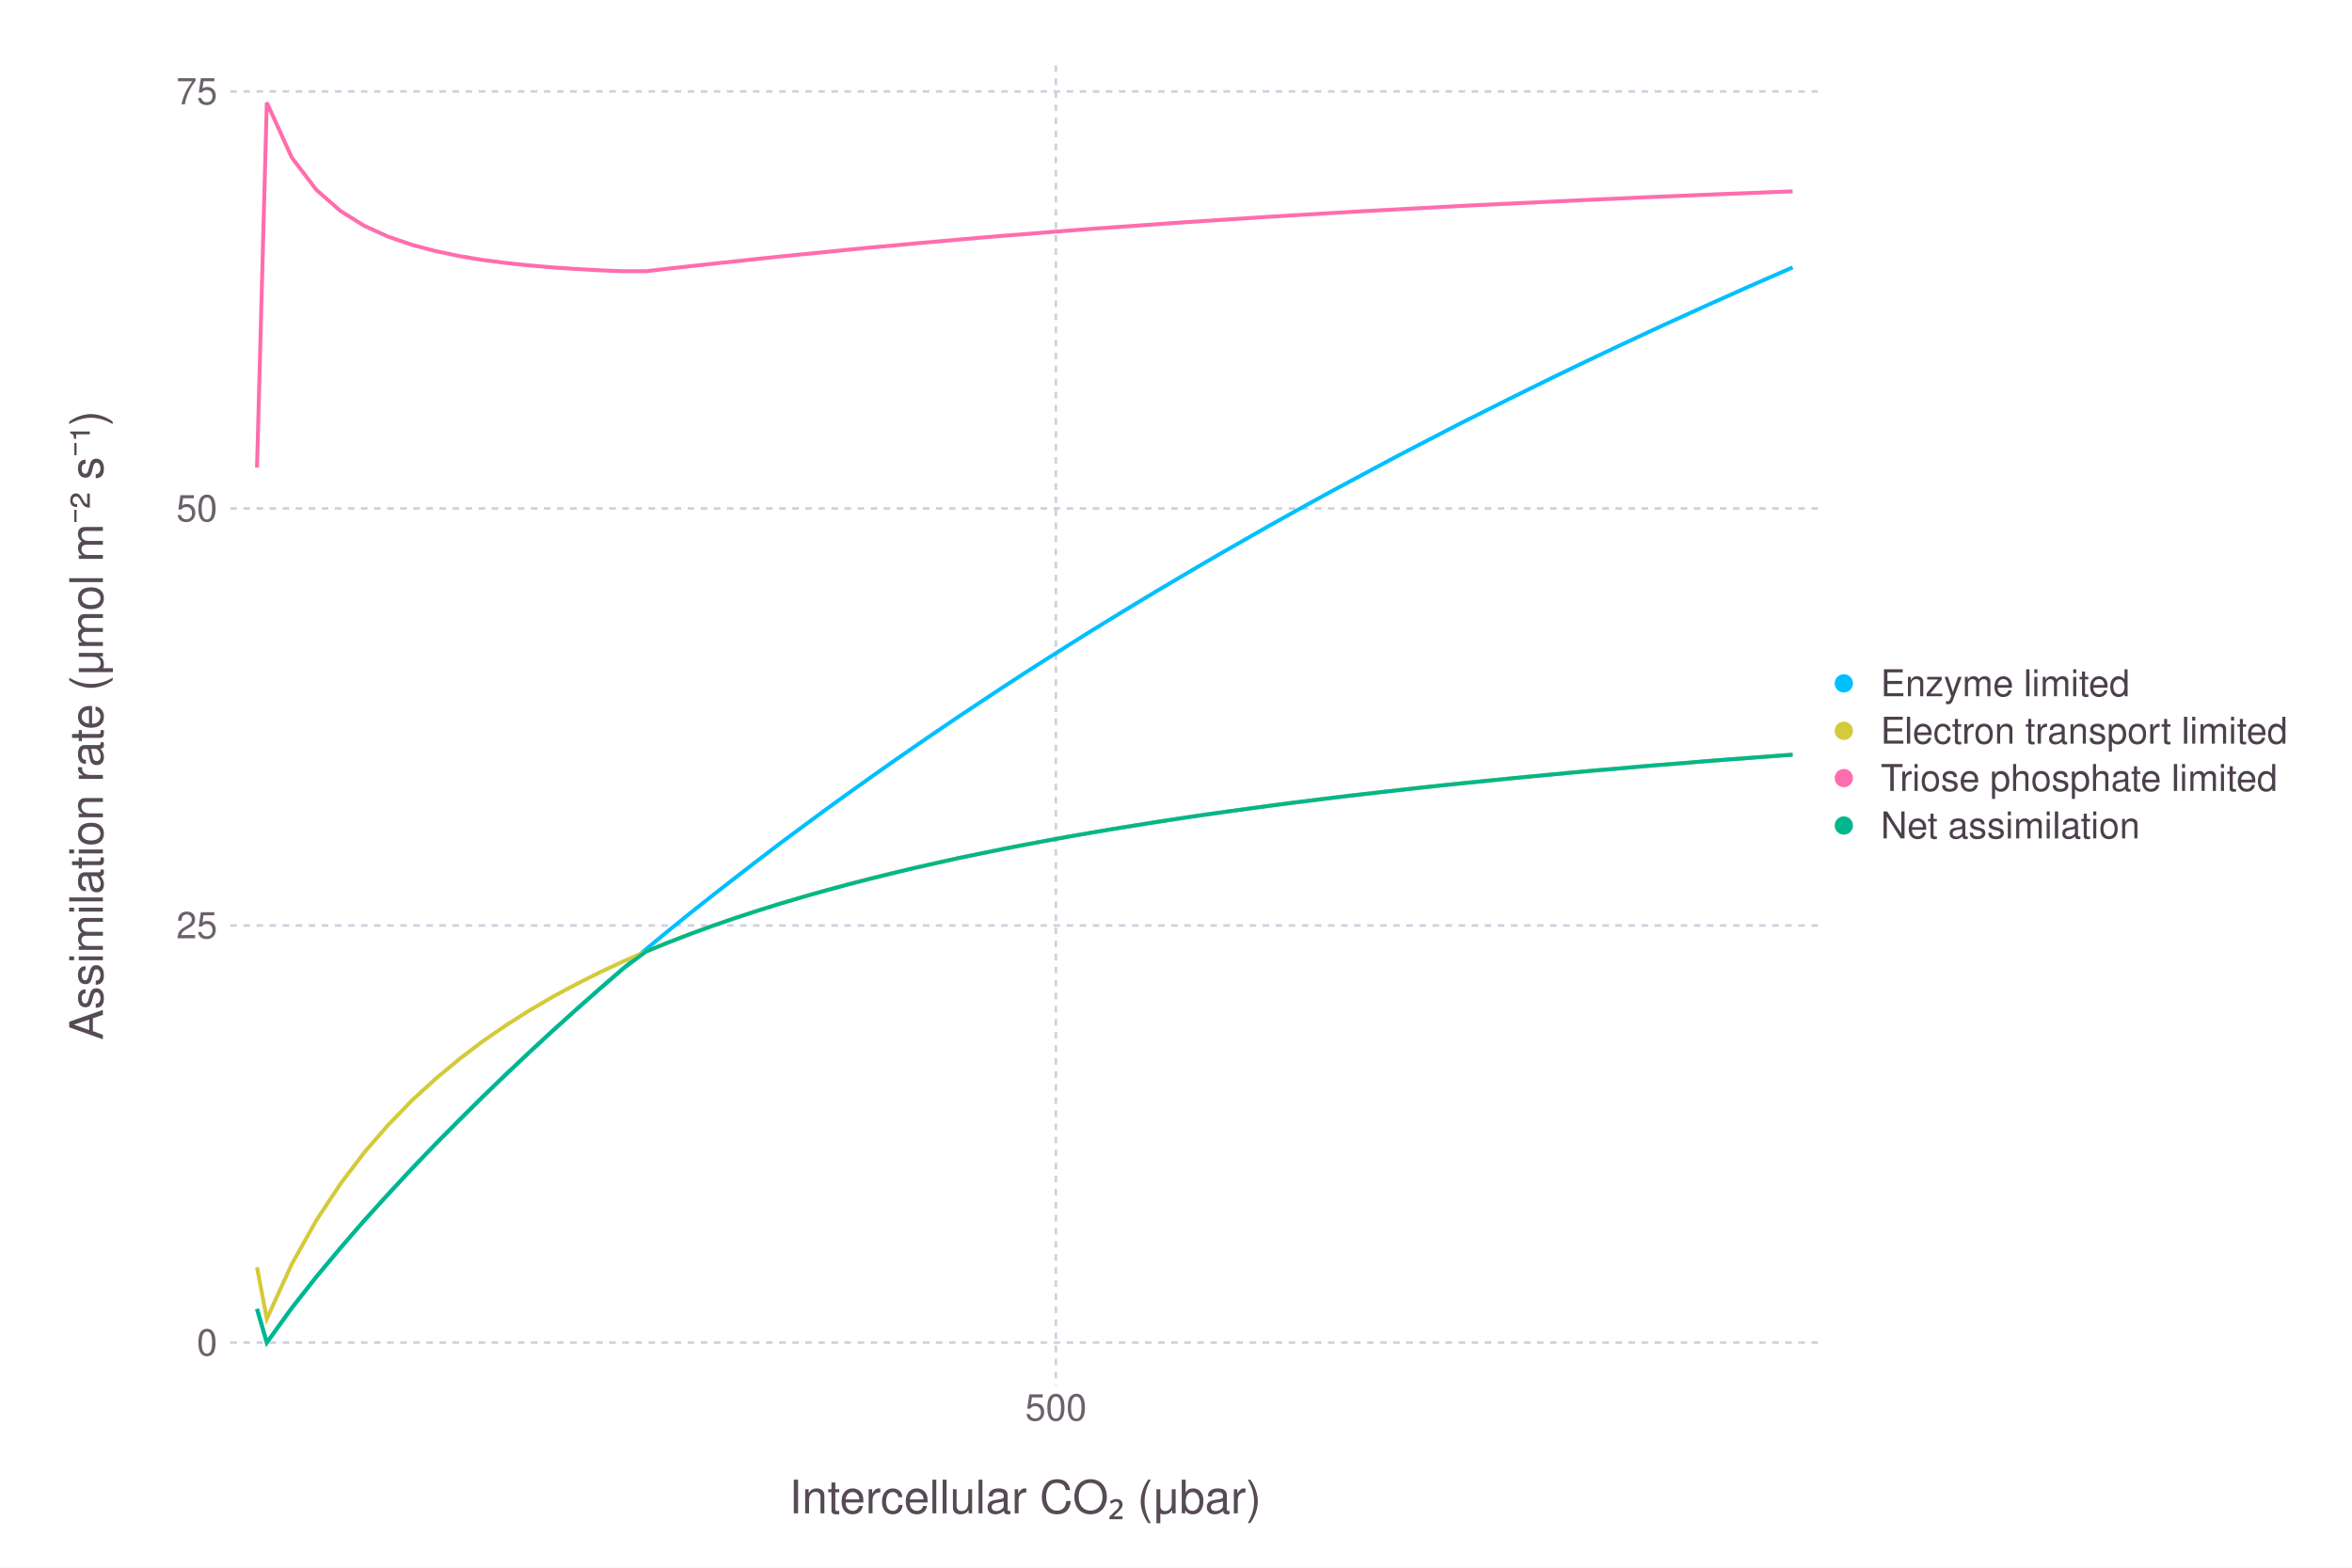
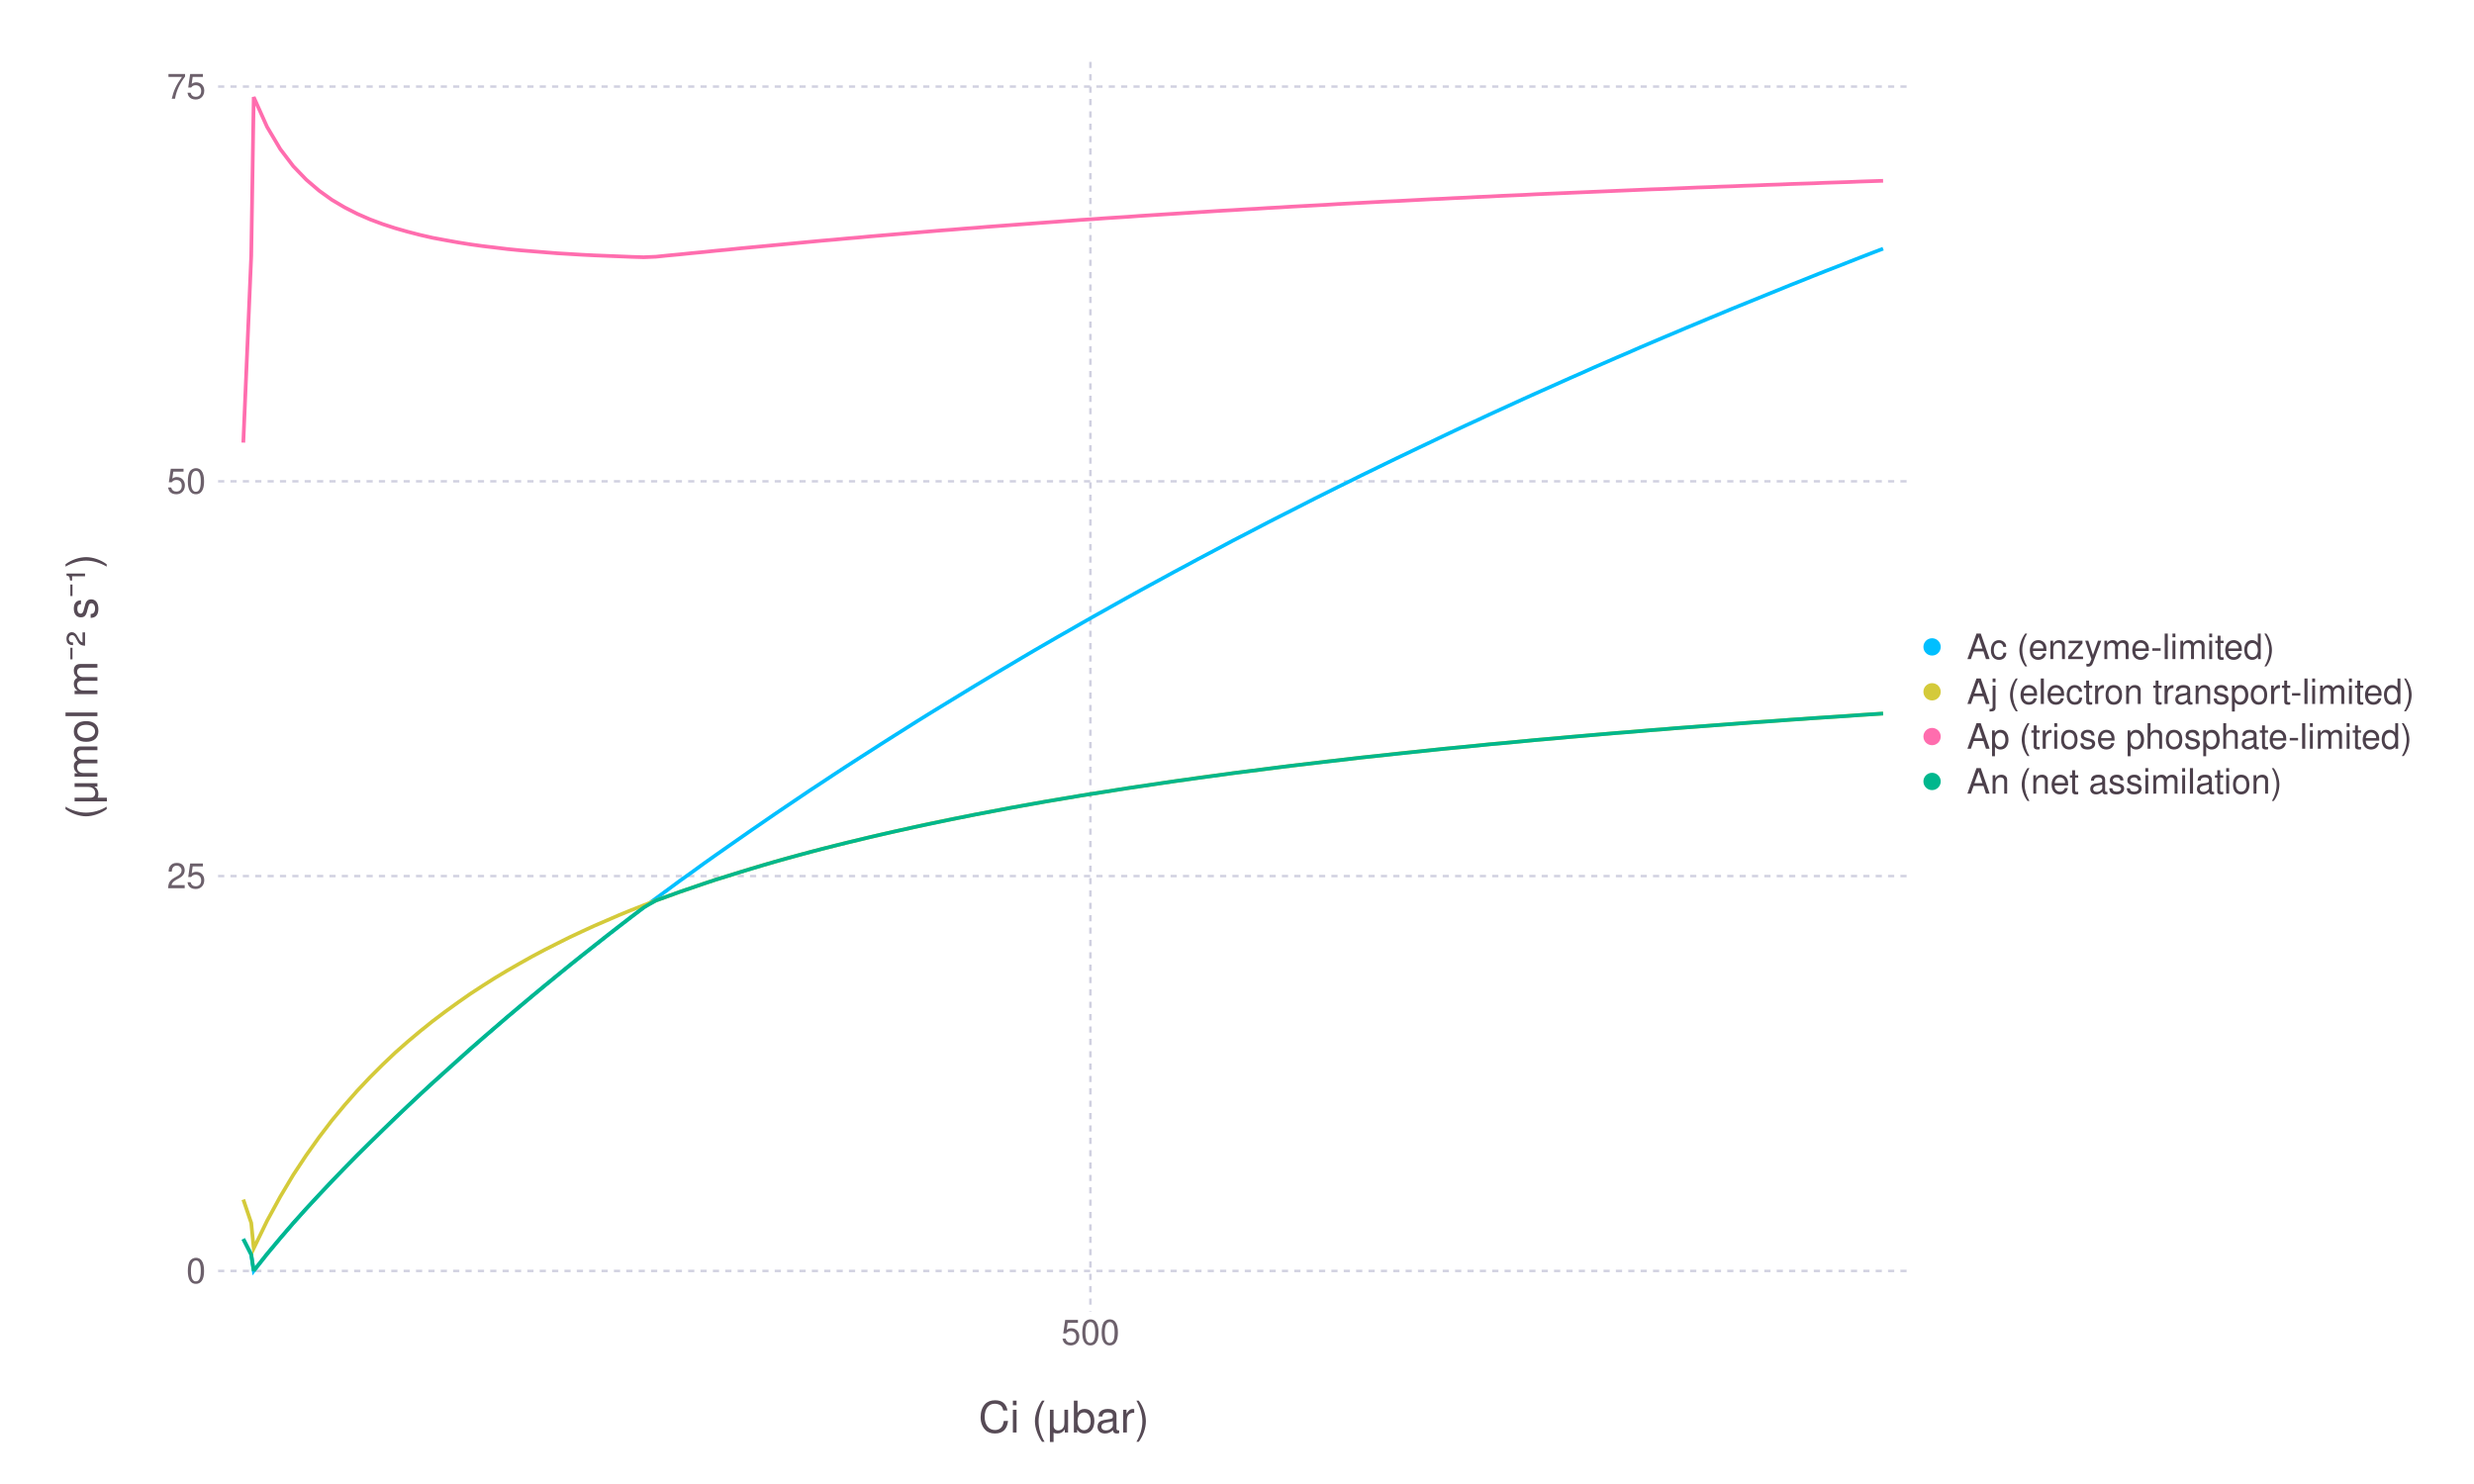
- <svg xmlns="http://www.w3.org/2000/svg" version="1.2" width="180mm" height="120mm" viewBox="0 0 180 120" stroke="none" fill="#000000" stroke-width="0.3" font-size="3.88">
+ <svg xmlns="http://www.w3.org/2000/svg" version="1.2" width="200mm" height="120mm" viewBox="0 0 200 120" stroke="none" fill="#000000" stroke-width="0.3" font-size="3.88">
  <defs>
    <marker id="arrow" markerWidth="15" markerHeight="7" refX="5" refY="3.5" orient="auto" markerUnits="strokeWidth">
      <path d="M0,0 L15,3.5 L0,7 z" stroke="context-stroke" fill="context-stroke" />
    </marker>
  </defs>
-   <g stroke="#000000" stroke-opacity="0.000" fill="#FFFFFF" id="img-70f0581e-1">
-     <g transform="translate(90,60)">
-       <path d="M-90,-60 L90,-60 90,60 -90,60  z" class="primitive" />
+   <g stroke="#000000" stroke-opacity="0.000" fill="#FFFFFF" id="img-6fb3e4bf-1">
+     <g transform="translate(100,60)">
+       <path d="M-100,-60 L100,-60 100,60 -100,60  z" class="primitive" />
    </g>
  </g>
-   <g class="plotroot xscalable yscalable" id="img-70f0581e-2">
-     <g font-size="3.53" font-family="'PT Sans','Helvetica Neue','Helvetica',sans-serif" fill="#564A55" stroke="#000000" stroke-opacity="0.000" id="img-70f0581e-3">
-       <g transform="translate(78.46,113.72)">
+   <g class="plotroot xscalable yscalable" id="img-6fb3e4bf-2">
+     <g font-size="3.53" font-family="'PT Sans','Helvetica Neue','Helvetica',sans-serif" fill="#564A55" stroke="#000000" stroke-opacity="0.000" id="img-6fb3e4bf-3">
+       <g transform="translate(86,113.72)">
        <g class="primitive">
-           <text text-anchor="middle" dy="0.6em">Intercellular CO₂ (μbar)</text>
+           <text text-anchor="middle" dy="0.6em">Ci (μbar)</text>
        </g>
      </g>
    </g>
-     <g class="guide xlabels" font-size="2.82" font-family="'PT Sans Caption','Helvetica Neue','Helvetica',sans-serif" fill="#6C606B" id="img-70f0581e-4">
-       <g transform="translate(80.81,107.04)">
+     <g class="guide xlabels" font-size="2.82" font-family="'PT Sans Caption','Helvetica Neue','Helvetica',sans-serif" fill="#6C606B" id="img-6fb3e4bf-4">
+       <g transform="translate(88.15,107.04)">
        <g class="primitive">
          <text text-anchor="middle" dy="0.6em">500</text>
        </g>
      </g>
    </g>
-     <g class="guide colorkey" id="img-70f0581e-5">
-       <g fill="#4C404B" font-size="2.82" font-family="'PT Sans','Helvetica Neue','Helvetica',sans-serif" id="img-70f0581e-6">
-         <g transform="translate(143.93,52.31)" id="img-70f0581e-7">
+     <g class="guide colorkey" id="img-6fb3e4bf-5">
+       <g fill="#4C404B" font-size="2.82" font-family="'PT Sans','Helvetica Neue','Helvetica',sans-serif" id="img-6fb3e4bf-6">
+         <g transform="translate(159,52.31)" id="img-6fb3e4bf-7">
          <g class="primitive">
-             <text dy="0.35em">Enzyme limited</text>
+             <text dy="0.35em">Ac (enzyme-limited)</text>
          </g>
        </g>
-         <g transform="translate(143.93,55.94)" id="img-70f0581e-8">
+         <g transform="translate(159,55.94)" id="img-6fb3e4bf-8">
          <g class="primitive">
-             <text dy="0.35em">Electron transport limited</text>
+             <text dy="0.35em">Aj (electron transport-limited)</text>
          </g>
        </g>
-         <g transform="translate(143.93,59.56)" id="img-70f0581e-9">
+         <g transform="translate(159,59.56)" id="img-6fb3e4bf-9">
          <g class="primitive">
-             <text dy="0.35em">Triose phosphate limited</text>
+             <text dy="0.35em">Ap (triose phosphate-limited)</text>
          </g>
        </g>
-         <g transform="translate(143.93,63.19)" id="img-70f0581e-10">
+         <g transform="translate(159,63.19)" id="img-6fb3e4bf-10">
          <g class="primitive">
-             <text dy="0.35em">Net assimilation</text>
+             <text dy="0.35em">An (net assimilation)</text>
          </g>
        </g>
      </g>
-       <g stroke-width="0.3" id="img-70f0581e-11">
-         <g stroke="#FFFFFF" stroke-opacity="0.000" fill-opacity="1" fill="#00B78D" id="img-70f0581e-12">
-           <g transform="translate(141.11,63.19)" id="img-70f0581e-13">
+       <g stroke-width="0.3" id="img-6fb3e4bf-11">
+         <g stroke="#FFFFFF" stroke-opacity="0.000" fill-opacity="1" fill="#00B78D" id="img-6fb3e4bf-12">
+           <g transform="translate(156.19,63.19)" id="img-6fb3e4bf-13">
            <circle cx="0" cy="0" r="0.7" class="primitive" />
          </g>
        </g>
-         <g stroke="#FFFFFF" stroke-opacity="0.000" fill-opacity="1" fill="#FF6DAE" id="img-70f0581e-14">
-           <g transform="translate(141.11,59.56)" id="img-70f0581e-15">
+         <g stroke="#FFFFFF" stroke-opacity="0.000" fill-opacity="1" fill="#FF6DAE" id="img-6fb3e4bf-14">
+           <g transform="translate(156.19,59.56)" id="img-6fb3e4bf-15">
            <circle cx="0" cy="0" r="0.7" class="primitive" />
          </g>
        </g>
-         <g stroke="#FFFFFF" stroke-opacity="0.000" fill-opacity="1" fill="#D4CA3A" id="img-70f0581e-16">
-           <g transform="translate(141.11,55.94)" id="img-70f0581e-17">
+         <g stroke="#FFFFFF" stroke-opacity="0.000" fill-opacity="1" fill="#D4CA3A" id="img-6fb3e4bf-16">
+           <g transform="translate(156.19,55.94)" id="img-6fb3e4bf-17">
            <circle cx="0" cy="0" r="0.7" class="primitive" />
          </g>
        </g>
-         <g stroke="#FFFFFF" stroke-opacity="0.000" fill-opacity="1" fill="#00BFFF" id="img-70f0581e-18">
-           <g transform="translate(141.11,52.31)" id="img-70f0581e-19">
+         <g stroke="#FFFFFF" stroke-opacity="0.000" fill-opacity="1" fill="#00BFFF" id="img-6fb3e4bf-18">
+           <g transform="translate(156.19,52.31)" id="img-6fb3e4bf-19">
            <circle cx="0" cy="0" r="0.7" class="primitive" />
          </g>
        </g>
      </g>
-       <g fill="#362A35" font-size="3.18" font-family="'PT Sans','Helvetica Neue','Helvetica',sans-serif" stroke="#000000" stroke-opacity="0.000" id="img-70f0581e-20">
-         <g transform="translate(140.3,49)" id="img-70f0581e-21">
+       <g fill="#362A35" font-size="3.18" font-family="'PT Sans','Helvetica Neue','Helvetica',sans-serif" stroke="#000000" stroke-opacity="0.000" id="img-6fb3e4bf-20">
+         <g transform="translate(155.37,49)" id="img-6fb3e4bf-21">
          <g class="primitive">
            <text dy="-0em" />
          </g>
        </g>
      </g>
    </g>
-     <g clip-path="url(#img-70f0581e-22)">
-       <g id="img-70f0581e-23">
-         <g pointer-events="visible" stroke-width="0.3" fill="#000000" fill-opacity="0.000" stroke="#000000" stroke-opacity="0.000" class="guide background" id="img-70f0581e-24">
-           <g transform="translate(78.46,55.52)" id="img-70f0581e-25">
-             <path d="M-60.83,-50.52 L60.83,-50.52 60.83,50.52 -60.83,50.52  z" class="primitive" />
+     <g clip-path="url(#img-6fb3e4bf-22)">
+       <g id="img-6fb3e4bf-23">
+         <g pointer-events="visible" stroke-width="0.3" fill="#000000" fill-opacity="0.000" stroke="#000000" stroke-opacity="0.000" class="guide background" id="img-6fb3e4bf-24">
+           <g transform="translate(86,55.52)" id="img-6fb3e4bf-25">
+             <path d="M-68.37,-50.52 L68.37,-50.52 68.37,50.52 -68.37,50.52  z" class="primitive" />
          </g>
        </g>
-         <g class="guide ygridlines xfixed" stroke-dasharray="0.5,0.5" stroke-width="0.2" stroke="#D0D0E0" id="img-70f0581e-26">
-           <g transform="translate(78.46,102.77)" id="img-70f0581e-27">
-             <path fill="none" d="M-60.83,0 L60.83,0 " class="primitive" />
+         <g class="guide ygridlines xfixed" stroke-dasharray="0.5,0.5" stroke-width="0.2" stroke="#D0D0E0" id="img-6fb3e4bf-26">
+           <g transform="translate(86,102.77)" id="img-6fb3e4bf-27">
+             <path fill="none" d="M-68.37,0 L68.37,0 " class="primitive" />
          </g>
-           <g transform="translate(78.46,70.84)" id="img-70f0581e-28">
-             <path fill="none" d="M-60.83,0 L60.83,0 " class="primitive" />
+           <g transform="translate(86,70.84)" id="img-6fb3e4bf-28">
+             <path fill="none" d="M-68.37,0 L68.37,0 " class="primitive" />
          </g>
-           <g transform="translate(78.46,38.92)" id="img-70f0581e-29">
-             <path fill="none" d="M-60.83,0 L60.83,0 " class="primitive" />
+           <g transform="translate(86,38.92)" id="img-6fb3e4bf-29">
+             <path fill="none" d="M-68.37,0 L68.37,0 " class="primitive" />
          </g>
-           <g transform="translate(78.46,7)" id="img-70f0581e-30">
-             <path fill="none" d="M-60.83,0 L60.83,0 " class="primitive" />
+           <g transform="translate(86,7)" id="img-6fb3e4bf-30">
+             <path fill="none" d="M-68.37,0 L68.37,0 " class="primitive" />
          </g>
        </g>
-         <g class="guide xgridlines yfixed" stroke-dasharray="0.5,0.5" stroke-width="0.2" stroke="#D0D0E0" id="img-70f0581e-31">
-           <g transform="translate(80.81,55.52)" id="img-70f0581e-32">
+         <g class="guide xgridlines yfixed" stroke-dasharray="0.5,0.5" stroke-width="0.2" stroke="#D0D0E0" id="img-6fb3e4bf-31">
+           <g transform="translate(88.15,55.52)" id="img-6fb3e4bf-32">
            <path fill="none" d="M0,-50.52 L0,50.52 " class="primitive" />
          </g>
        </g>
-         <g class="plotpanel" id="img-70f0581e-33">
-           <g stroke-width="0.3" fill="#000000" fill-opacity="0.000" class="geometry" id="img-70f0581e-34">
-             <g class="color_LCHab{Float32}(70.0f0,60.0f0,240.0f0)" stroke-dasharray="none" stroke-opacity="1" stroke="#00BFFF" id="img-70f0581e-35">
-               <g transform="translate(75.01,57.69)" id="img-70f0581e-36">
-                 <path fill="none" d="M-55.34,42.5 L-54.59,45.08 -54.59,45.08 -54.59,45.08 -54.59,45.08 -54.59,45.08 -54.59,45.08 -52.68,42.43 -50.8,40.04 -48.95,37.83 -47.12,35.72 -45.29,33.7 -43.48,31.75 -41.67,29.87 -39.86,28.04 -38.07,26.26 -36.27,24.53 -34.48,22.84 -32.69,21.19 -30.9,19.57 -29.11,17.99 -27.33,16.45 -25.56,14.96 -23.84,13.54 -22.12,12.15 -20.4,10.79 -18.68,9.45 -16.97,8.13 -15.26,6.83 -13.55,5.56 -11.84,4.3 -10.14,3.07 -8.43,1.85 -6.73,0.65 -5.03,-0.53 -3.34,-1.69 -1.64,-2.84 0.06,-3.97 1.75,-5.09 3.44,-6.19 5.13,-7.27 6.82,-8.34 8.51,-9.4 10.2,-10.44 11.89,-11.47 13.57,-12.48 15.26,-13.48 16.94,-14.47 18.63,-15.45 20.31,-16.41 21.99,-17.37 23.67,-18.31 25.35,-19.24 27.03,-20.16 28.71,-21.06 30.39,-21.96 32.06,-22.85 33.74,-23.72 35.42,-24.59 37.09,-25.45 38.77,-26.29 40.44,-27.13 42.12,-27.96 43.79,-28.78 45.47,-29.59 47.14,-30.39 48.81,-31.18 50.48,-31.96 52.15,-32.74 53.83,-33.5 55.49,-34.26 57.17,-35.01 58.84,-35.76 60.51,-36.49 62.18,-37.22 " class="primitive" />
+         <g class="plotpanel" id="img-6fb3e4bf-33">
+           <g stroke-width="0.3" fill="#000000" fill-opacity="0.000" class="geometry" id="img-6fb3e4bf-34">
+             <g class="color_LCHab{Float32}(70.0f0,60.0f0,240.0f0)" stroke-dasharray="none" stroke-opacity="1" stroke="#00BFFF" id="img-6fb3e4bf-35">
+               <g transform="translate(82.1,57.42)" id="img-6fb3e4bf-36">
+                 <path fill="none" d="M-62.43,42.77 L-61.79,44.03 -61.59,45.35 -61.59,45.35 -61.59,45.35 -61.59,45.35 -61.59,45.35 -61.59,45.35 -61.59,45.35 -61.59,45.35 -61.59,45.35 -61.59,45.35 -61.59,45.35 -60.51,43.98 -59.44,42.7 -58.39,41.48 -57.34,40.31 -56.3,39.19 -55.27,38.1 -54.24,37.03 -53.22,35.99 -52.19,34.97 -51.17,33.97 -50.16,32.99 -49.14,32.02 -48.13,31.07 -47.12,30.14 -46.1,29.22 -45.09,28.31 -44.09,27.42 -43.08,26.53 -42.07,25.66 -41.07,24.8 -40.06,23.95 -39.06,23.11 -38.06,22.28 -37.05,21.46 -36.05,20.64 -35.05,19.84 -34.05,19.05 -33.05,18.26 -32.06,17.49 -31.06,16.72 -30.06,15.96 -29.08,15.23 -28.11,14.52 -27.15,13.81 -26.18,13.12 -25.22,12.42 -24.26,11.74 -23.29,11.06 -22.33,10.39 -21.37,9.72 -20.41,9.06 -19.45,8.4 -18.49,7.75 -17.54,7.11 -16.58,6.46 -15.62,5.83 -14.67,5.2 -13.71,4.57 -12.75,3.95 -11.8,3.34 -10.85,2.73 -9.89,2.12 -8.94,1.52 -7.99,0.92 -7.04,0.33 -6.08,-0.26 -5.13,-0.84 -4.18,-1.42 -3.23,-2 -2.28,-2.57 -1.33,-3.14 -0.38,-3.7 0.56,-4.26 1.51,-4.82 2.46,-5.37 3.41,-5.92 4.36,-6.46 5.3,-7 6.25,-7.54 7.2,-8.07 8.14,-8.6 9.09,-9.13 10.03,-9.65 10.98,-10.17 11.92,-10.68 12.87,-11.2 13.81,-11.7 14.75,-12.21 15.7,-12.71 16.64,-13.21 17.58,-13.71 18.53,-14.2 19.47,-14.69 20.41,-15.18 21.35,-15.66 22.3,-16.14 23.24,-16.62 24.18,-17.1 25.12,-17.57 26.06,-18.04 27,-18.5 27.94,-18.97 28.89,-19.43 29.83,-19.89 30.76,-20.34 31.7,-20.79 32.64,-21.24 33.59,-21.69 34.53,-22.14 35.46,-22.58 36.4,-23.02 37.34,-23.45 38.28,-23.89 39.22,-24.32 40.16,-24.75 41.1,-25.18 42.03,-25.6 42.97,-26.02 43.91,-26.44 44.85,-26.86 45.79,-27.27 46.72,-27.69 47.66,-28.1 48.6,-28.51 49.54,-28.91 50.47,-29.32 51.41,-29.72 52.35,-30.12 53.28,-30.51 54.22,-30.91 55.16,-31.3 56.09,-31.69 57.03,-32.08 57.96,-32.47 58.9,-32.85 59.84,-33.23 60.77,-33.61 61.71,-33.99 62.64,-34.37 63.58,-34.74 64.52,-35.12 65.45,-35.49 66.38,-35.85 67.32,-36.22 68.26,-36.59 69.19,-36.95 70.13,-37.31 " class="primitive" />
              </g>
            </g>
          </g>
-           <g stroke-width="0.3" fill="#000000" fill-opacity="0.000" class="geometry" id="img-70f0581e-37">
-             <g class="color_LCHab{Float32}(80.0f0,70.000015f0,100.43479f0)" stroke-dasharray="none" stroke-opacity="1" stroke="#D4CA3A" id="img-70f0581e-38">
-               <g transform="translate(75.01,70.51)" id="img-70f0581e-39">
-                 <path fill="none" d="M-55.34,26.49 L-54.59,30.44 -54.59,30.44 -54.59,30.44 -54.59,30.44 -54.59,30.44 -54.59,30.44 -52.68,26.25 -50.8,22.9 -48.95,20.1 -47.12,17.69 -45.29,15.59 -43.48,13.72 -41.67,12.06 -39.86,10.56 -38.07,9.2 -36.27,7.96 -34.48,6.83 -32.69,5.78 -30.9,4.82 -29.11,3.92 -27.33,3.09 -25.56,2.32 -23.84,1.62 -22.12,0.95 -20.4,0.33 -18.68,-0.26 -16.97,-0.82 -15.26,-1.36 -13.55,-1.86 -11.84,-2.35 -10.14,-2.81 -8.43,-3.25 -6.73,-3.67 -5.03,-4.07 -3.34,-4.46 -1.64,-4.83 0.06,-5.18 1.75,-5.53 3.44,-5.86 5.13,-6.17 6.82,-6.48 8.51,-6.78 10.2,-7.06 11.89,-7.34 13.57,-7.6 15.26,-7.86 16.94,-8.11 18.63,-8.35 20.31,-8.58 21.99,-8.81 23.67,-9.03 25.35,-9.24 27.03,-9.45 28.71,-9.65 30.39,-9.85 32.06,-10.04 33.74,-10.22 35.42,-10.4 37.09,-10.58 38.77,-10.75 40.44,-10.91 42.12,-11.08 43.79,-11.23 45.47,-11.39 47.14,-11.54 48.81,-11.68 50.48,-11.83 52.15,-11.97 53.83,-12.1 55.49,-12.24 57.17,-12.37 58.84,-12.5 60.51,-12.62 62.18,-12.74 " class="primitive" />
+           <g stroke-width="0.3" fill="#000000" fill-opacity="0.000" class="geometry" id="img-6fb3e4bf-37">
+             <g class="color_LCHab{Float32}(80.0f0,70.000015f0,100.43479f0)" stroke-dasharray="none" stroke-opacity="1" stroke="#D4CA3A" id="img-6fb3e4bf-38">
+               <g transform="translate(82.1,70.37)" id="img-6fb3e4bf-39">
+                 <path fill="none" d="M-62.43,26.63 L-61.79,28.52 -61.59,30.58 -61.59,30.58 -61.59,30.58 -61.59,30.58 -61.59,30.58 -61.59,30.58 -61.59,30.58 -61.59,30.58 -61.59,30.58 -61.59,30.58 -61.59,30.58 -60.51,28.35 -59.44,26.39 -58.39,24.63 -57.34,23.04 -56.3,21.58 -55.27,20.23 -54.24,18.99 -53.22,17.83 -52.19,16.74 -51.17,15.72 -50.16,14.76 -49.14,13.86 -48.13,13.01 -47.12,12.2 -46.1,11.43 -45.09,10.7 -44.09,10 -43.08,9.34 -42.07,8.7 -41.07,8.1 -40.06,7.52 -39.06,6.96 -38.06,6.43 -37.05,5.92 -36.05,5.42 -35.05,4.95 -34.05,4.49 -33.05,4.06 -32.06,3.63 -31.06,3.22 -30.06,2.83 -29.08,2.45 -28.11,2.1 -27.15,1.75 -26.18,1.42 -25.22,1.09 -24.26,0.77 -23.29,0.47 -22.33,0.17 -21.37,-0.13 -20.41,-0.41 -19.45,-0.69 -18.49,-0.96 -17.54,-1.22 -16.58,-1.48 -15.62,-1.73 -14.67,-1.97 -13.71,-2.21 -12.75,-2.44 -11.8,-2.67 -10.85,-2.89 -9.89,-3.11 -8.94,-3.32 -7.99,-3.53 -7.04,-3.74 -6.08,-3.94 -5.13,-4.13 -4.18,-4.32 -3.23,-4.51 -2.28,-4.69 -1.33,-4.87 -0.38,-5.05 0.56,-5.22 1.51,-5.39 2.46,-5.56 3.41,-5.72 4.36,-5.88 5.3,-6.04 6.25,-6.19 7.2,-6.34 8.14,-6.49 9.09,-6.64 10.03,-6.78 10.98,-6.92 11.92,-7.06 12.87,-7.2 13.81,-7.33 14.75,-7.47 15.7,-7.6 16.64,-7.72 17.58,-7.85 18.53,-7.97 19.47,-8.09 20.41,-8.21 21.35,-8.33 22.3,-8.45 23.24,-8.56 24.18,-8.67 25.12,-8.79 26.06,-8.89 27,-9 27.94,-9.11 28.89,-9.21 29.83,-9.31 30.76,-9.42 31.7,-9.52 32.64,-9.61 33.59,-9.71 34.53,-9.81 35.46,-9.9 36.4,-9.99 37.34,-10.09 38.28,-10.18 39.22,-10.27 40.16,-10.35 41.1,-10.44 42.03,-10.53 42.97,-10.61 43.91,-10.7 44.85,-10.78 45.79,-10.86 46.72,-10.94 47.66,-11.02 48.6,-11.1 49.54,-11.18 50.47,-11.25 51.41,-11.33 52.35,-11.4 53.28,-11.48 54.22,-11.55 55.16,-11.62 56.09,-11.69 57.03,-11.76 57.96,-11.83 58.9,-11.9 59.84,-11.97 60.77,-12.04 61.71,-12.1 62.64,-12.17 63.58,-12.23 64.52,-12.3 65.45,-12.36 66.38,-12.42 67.32,-12.49 68.26,-12.55 69.19,-12.61 70.13,-12.67 " class="primitive" />
              </g>
            </g>
          </g>
-           <g stroke-width="0.3" fill="#000000" fill-opacity="0.000" class="geometry" id="img-70f0581e-40">
-             <g class="color_LCHab{Float32}(65.89944f0,62.21457f0,353.99814f0)" stroke-dasharray="none" stroke-opacity="1" stroke="#FF6DAE" id="img-70f0581e-41">
-               <g transform="translate(75.01,16.92)" id="img-70f0581e-42">
-                 <path fill="none" d="M-55.34,18.87 L-54.59,-9.07 -54.59,-9.07 -54.59,-9.07 -54.59,-9.07 -54.59,-9.07 -54.59,-9.07 -52.68,-4.86 -50.8,-2.39 -48.95,-0.77 -47.12,0.37 -45.29,1.2 -43.48,1.82 -41.67,2.3 -39.86,2.68 -38.07,2.98 -36.27,3.21 -34.48,3.4 -32.69,3.55 -30.9,3.67 -29.11,3.77 -27.33,3.84 -25.56,3.84 -23.84,3.64 -22.12,3.45 -20.4,3.26 -18.68,3.08 -16.97,2.89 -15.26,2.71 -13.55,2.54 -11.84,2.37 -10.14,2.2 -8.43,2.03 -6.73,1.88 -5.03,1.72 -3.34,1.57 -1.64,1.42 0.06,1.27 1.75,1.13 3.44,1 5.13,0.86 6.82,0.73 8.51,0.6 10.2,0.48 11.89,0.36 13.57,0.24 15.26,0.12 16.94,0.01 18.63,-0.1 20.31,-0.21 21.99,-0.32 23.67,-0.42 25.35,-0.52 27.03,-0.62 28.71,-0.72 30.39,-0.81 32.06,-0.9 33.74,-0.99 35.42,-1.08 37.09,-1.17 38.77,-1.25 40.44,-1.33 42.12,-1.41 43.79,-1.49 45.47,-1.57 47.14,-1.65 48.81,-1.72 50.48,-1.8 52.15,-1.87 53.83,-1.94 55.49,-2.01 57.17,-2.08 58.84,-2.14 60.51,-2.21 62.18,-2.27 " class="primitive" />
+           <g stroke-width="0.3" fill="#000000" fill-opacity="0.000" class="geometry" id="img-6fb3e4bf-40">
+             <g class="color_LCHab{Float32}(65.89944f0,62.21457f0,353.99814f0)" stroke-dasharray="none" stroke-opacity="1" stroke="#FF6DAE" id="img-6fb3e4bf-41">
+               <g transform="translate(82.1,16.85)" id="img-6fb3e4bf-42">
+                 <path fill="none" d="M-62.43,18.94 L-61.79,3.83 -61.59,-9 -61.59,-9 -61.59,-9 -61.59,-9 -61.59,-9 -61.59,-9 -61.59,-9 -61.59,-9 -61.59,-9 -61.59,-9 -61.59,-9 -60.51,-6.59 -59.44,-4.79 -58.39,-3.41 -57.34,-2.32 -56.3,-1.43 -55.27,-0.69 -54.24,-0.08 -53.22,0.44 -52.19,0.89 -51.17,1.27 -50.16,1.6 -49.14,1.89 -48.13,2.15 -47.12,2.38 -46.1,2.57 -45.09,2.75 -44.09,2.91 -43.08,3.05 -42.07,3.17 -41.07,3.29 -40.06,3.39 -39.06,3.47 -38.06,3.55 -37.05,3.63 -36.05,3.69 -35.05,3.75 -34.05,3.8 -33.05,3.84 -32.06,3.88 -31.06,3.92 -30.06,3.95 -29.08,3.91 -28.11,3.81 -27.15,3.72 -26.18,3.62 -25.22,3.53 -24.26,3.43 -23.29,3.34 -22.33,3.24 -21.37,3.15 -20.41,3.06 -19.45,2.97 -18.49,2.88 -17.54,2.79 -16.58,2.7 -15.62,2.61 -14.67,2.53 -13.71,2.44 -12.75,2.36 -11.8,2.27 -10.85,2.19 -9.89,2.11 -8.94,2.03 -7.99,1.95 -7.04,1.87 -6.08,1.79 -5.13,1.72 -4.18,1.64 -3.23,1.57 -2.28,1.49 -1.33,1.42 -0.38,1.35 0.56,1.28 1.51,1.21 2.46,1.14 3.41,1.07 4.36,1 5.3,0.93 6.25,0.87 7.2,0.8 8.14,0.74 9.09,0.68 10.03,0.61 10.98,0.55 11.92,0.49 12.87,0.43 13.81,0.37 14.75,0.31 15.7,0.25 16.64,0.19 17.58,0.14 18.53,0.08 19.47,0.03 20.41,-0.03 21.35,-0.08 22.3,-0.14 23.24,-0.19 24.18,-0.24 25.12,-0.29 26.06,-0.35 27,-0.4 27.94,-0.45 28.89,-0.5 29.83,-0.55 30.76,-0.59 31.7,-0.64 32.64,-0.69 33.59,-0.74 34.53,-0.78 35.46,-0.83 36.4,-0.87 37.34,-0.92 38.28,-0.96 39.22,-1.01 40.16,-1.05 41.1,-1.09 42.03,-1.14 42.97,-1.18 43.91,-1.22 44.85,-1.26 45.79,-1.3 46.72,-1.34 47.66,-1.38 48.6,-1.42 49.54,-1.46 50.47,-1.5 51.41,-1.54 52.35,-1.57 53.28,-1.61 54.22,-1.65 55.16,-1.69 56.09,-1.72 57.03,-1.76 57.96,-1.79 58.9,-1.83 59.84,-1.86 60.77,-1.9 61.71,-1.93 62.64,-1.97 63.58,-2 64.52,-2.03 65.45,-2.07 66.38,-2.1 67.32,-2.13 68.26,-2.17 69.19,-2.2 70.13,-2.23 " class="primitive" />
              </g>
            </g>
          </g>
-           <g stroke-width="0.3" fill="#000000" fill-opacity="0.000" class="geometry" id="img-70f0581e-43">
-             <g class="color_LCHab{Float32}(66.303474f0,50.090958f0,168.24765f0)" stroke-dasharray="none" stroke-opacity="1" stroke="#00B78D" id="img-70f0581e-44">
-               <g transform="translate(75.01,71.44)" id="img-70f0581e-45">
-                 <path fill="none" d="M-55.34,28.76 L-54.59,31.33 -54.59,31.33 -54.59,31.33 -54.59,31.33 -54.59,31.33 -54.59,31.33 -52.68,28.68 -50.8,26.3 -48.95,24.08 -47.12,21.97 -45.29,19.96 -43.48,18.01 -41.67,16.12 -39.86,14.3 -38.07,12.52 -36.27,10.78 -34.48,9.09 -32.69,7.44 -30.9,5.83 -29.11,4.25 -27.33,2.71 -25.56,1.39 -23.84,0.69 -22.12,0.03 -20.4,-0.6 -18.68,-1.19 -16.97,-1.75 -15.26,-2.28 -13.55,-2.79 -11.84,-3.27 -10.14,-3.73 -8.43,-4.17 -6.73,-4.59 -5.03,-5 -3.34,-5.38 -1.64,-5.76 0.06,-6.11 1.75,-6.45 3.44,-6.78 5.13,-7.1 6.82,-7.41 8.51,-7.7 10.2,-7.99 11.89,-8.26 13.57,-8.53 15.26,-8.79 16.94,-9.04 18.63,-9.28 20.31,-9.51 21.99,-9.74 23.67,-9.96 25.35,-10.17 27.03,-10.38 28.71,-10.58 30.39,-10.77 32.06,-10.96 33.74,-11.15 35.42,-11.33 37.09,-11.5 38.77,-11.67 40.44,-11.84 42.12,-12 43.79,-12.16 45.47,-12.32 47.14,-12.47 48.81,-12.61 50.48,-12.76 52.15,-12.9 53.83,-13.03 55.49,-13.17 57.17,-13.3 58.84,-13.42 60.51,-13.55 62.18,-13.67 " class="primitive" />
+           <g stroke-width="0.3" fill="#000000" fill-opacity="0.000" class="geometry" id="img-6fb3e4bf-43">
+             <g class="color_LCHab{Float32}(66.303474f0,50.090958f0,168.24765f0)" stroke-dasharray="none" stroke-opacity="1" stroke="#00B78D" id="img-6fb3e4bf-44">
+               <g transform="translate(82.1,71.29)" id="img-6fb3e4bf-45">
+                 <path fill="none" d="M-62.43,28.9 L-61.79,30.16 -61.59,31.48 -61.59,31.47 -61.59,31.47 -61.59,31.47 -61.59,31.47 -61.59,31.47 -61.59,31.47 -61.59,31.47 -61.59,31.47 -61.59,31.47 -61.59,31.47 -60.51,30.11 -59.44,28.83 -58.39,27.61 -57.34,26.44 -56.3,25.32 -55.27,24.22 -54.24,23.16 -53.22,22.12 -52.19,21.1 -51.17,20.1 -50.16,19.12 -49.14,18.15 -48.13,17.2 -47.12,16.27 -46.1,15.35 -45.09,14.44 -44.09,13.54 -43.08,12.66 -42.07,11.79 -41.07,10.93 -40.06,10.08 -39.06,9.24 -38.06,8.41 -37.05,7.58 -36.05,6.77 -35.05,5.97 -34.05,5.18 -33.05,4.39 -32.06,3.62 -31.06,2.85 -30.06,2.09 -29.08,1.53 -28.11,1.18 -27.15,0.83 -26.18,0.5 -25.22,0.17 -24.26,-0.15 -23.29,-0.45 -22.33,-0.75 -21.37,-1.04 -20.41,-1.33 -19.45,-1.61 -18.49,-1.88 -17.54,-2.14 -16.58,-2.4 -15.62,-2.65 -14.67,-2.89 -13.71,-3.13 -12.75,-3.36 -11.8,-3.59 -10.85,-3.81 -9.89,-4.03 -8.94,-4.24 -7.99,-4.45 -7.04,-4.65 -6.08,-4.85 -5.13,-5.05 -4.18,-5.24 -3.23,-5.43 -2.28,-5.61 -1.33,-5.79 -0.38,-5.97 0.56,-6.14 1.51,-6.31 2.46,-6.48 3.41,-6.64 4.36,-6.8 5.3,-6.96 6.25,-7.11 7.2,-7.26 8.14,-7.41 9.09,-7.56 10.03,-7.7 10.98,-7.84 11.92,-7.98 12.87,-8.12 13.81,-8.25 14.75,-8.38 15.7,-8.51 16.64,-8.64 17.58,-8.77 18.53,-8.89 19.47,-9.01 20.41,-9.13 21.35,-9.25 22.3,-9.37 23.24,-9.48 24.18,-9.59 25.12,-9.7 26.06,-9.81 27,-9.92 27.94,-10.03 28.89,-10.13 29.83,-10.23 30.76,-10.33 31.7,-10.43 32.64,-10.53 33.59,-10.63 34.53,-10.73 35.46,-10.82 36.4,-10.91 37.34,-11 38.28,-11.1 39.22,-11.18 40.16,-11.27 41.1,-11.36 42.03,-11.45 42.97,-11.53 43.91,-11.61 44.85,-11.7 45.79,-11.78 46.72,-11.86 47.66,-11.94 48.6,-12.02 49.54,-12.09 50.47,-12.17 51.41,-12.25 52.35,-12.32 53.28,-12.4 54.22,-12.47 55.16,-12.54 56.09,-12.61 57.03,-12.68 57.96,-12.75 58.9,-12.82 59.84,-12.89 60.77,-12.95 61.71,-13.02 62.64,-13.09 63.58,-13.15 64.52,-13.22 65.45,-13.28 66.38,-13.34 67.32,-13.4 68.26,-13.47 69.19,-13.53 70.13,-13.59 " class="primitive" />
              </g>
            </g>
          </g>
        </g>
      </g>
    </g>
-     <g class="guide ylabels" font-size="2.82" font-family="'PT Sans Caption','Helvetica Neue','Helvetica',sans-serif" fill="#6C606B" id="img-70f0581e-46">
-       <g transform="translate(16.63,102.77)" id="img-70f0581e-47">
+     <g class="guide ylabels" font-size="2.82" font-family="'PT Sans Caption','Helvetica Neue','Helvetica',sans-serif" fill="#6C606B" id="img-6fb3e4bf-46">
+       <g transform="translate(16.63,102.77)" id="img-6fb3e4bf-47">
        <g class="primitive">
          <text text-anchor="end" dy="0.35em">0</text>
        </g>
      </g>
-       <g transform="translate(16.63,70.84)" id="img-70f0581e-48">
+       <g transform="translate(16.63,70.84)" id="img-6fb3e4bf-48">
        <g class="primitive">
          <text text-anchor="end" dy="0.35em">25</text>
        </g>
      </g>
-       <g transform="translate(16.63,38.92)" id="img-70f0581e-49">
+       <g transform="translate(16.63,38.92)" id="img-6fb3e4bf-49">
        <g class="primitive">
          <text text-anchor="end" dy="0.35em">50</text>
        </g>
      </g>
-       <g transform="translate(16.63,7)" id="img-70f0581e-50">
+       <g transform="translate(16.63,7)" id="img-6fb3e4bf-50">
        <g class="primitive">
          <text text-anchor="end" dy="0.35em">75</text>
        </g>
      </g>
    </g>
-     <g font-size="3.53" font-family="'PT Sans','Helvetica Neue','Helvetica',sans-serif" fill="#564A55" stroke="#000000" stroke-opacity="0.000" id="img-70f0581e-51">
-       <g transform="translate(8.64,53.52)" id="img-70f0581e-52">
+     <g font-size="3.53" font-family="'PT Sans','Helvetica Neue','Helvetica',sans-serif" fill="#564A55" stroke="#000000" stroke-opacity="0.000" id="img-6fb3e4bf-51">
+       <g transform="translate(8.64,53.52)" id="img-6fb3e4bf-52">
        <g class="primitive">
-           <text text-anchor="middle" dy="0.35em" transform="rotate(-90,0, 2)">Assimilation rate (μmol m⁻² s⁻¹)</text>
+           <text text-anchor="middle" dy="0.35em" transform="rotate(-90,0, 2)"> (μmol m⁻² s⁻¹)</text>
        </g>
      </g>
    </g>
  </g>
  <defs>
-     <clipPath id="img-70f0581e-22">
-       <path d="M17.63,5 L139.3,5 139.3,106.04 17.63,106.04 " />
+     <clipPath id="img-6fb3e4bf-22">
+       <path d="M17.63,5 L154.37,5 154.37,106.04 17.63,106.04 " />
    </clipPath>
  </defs>
</svg>
